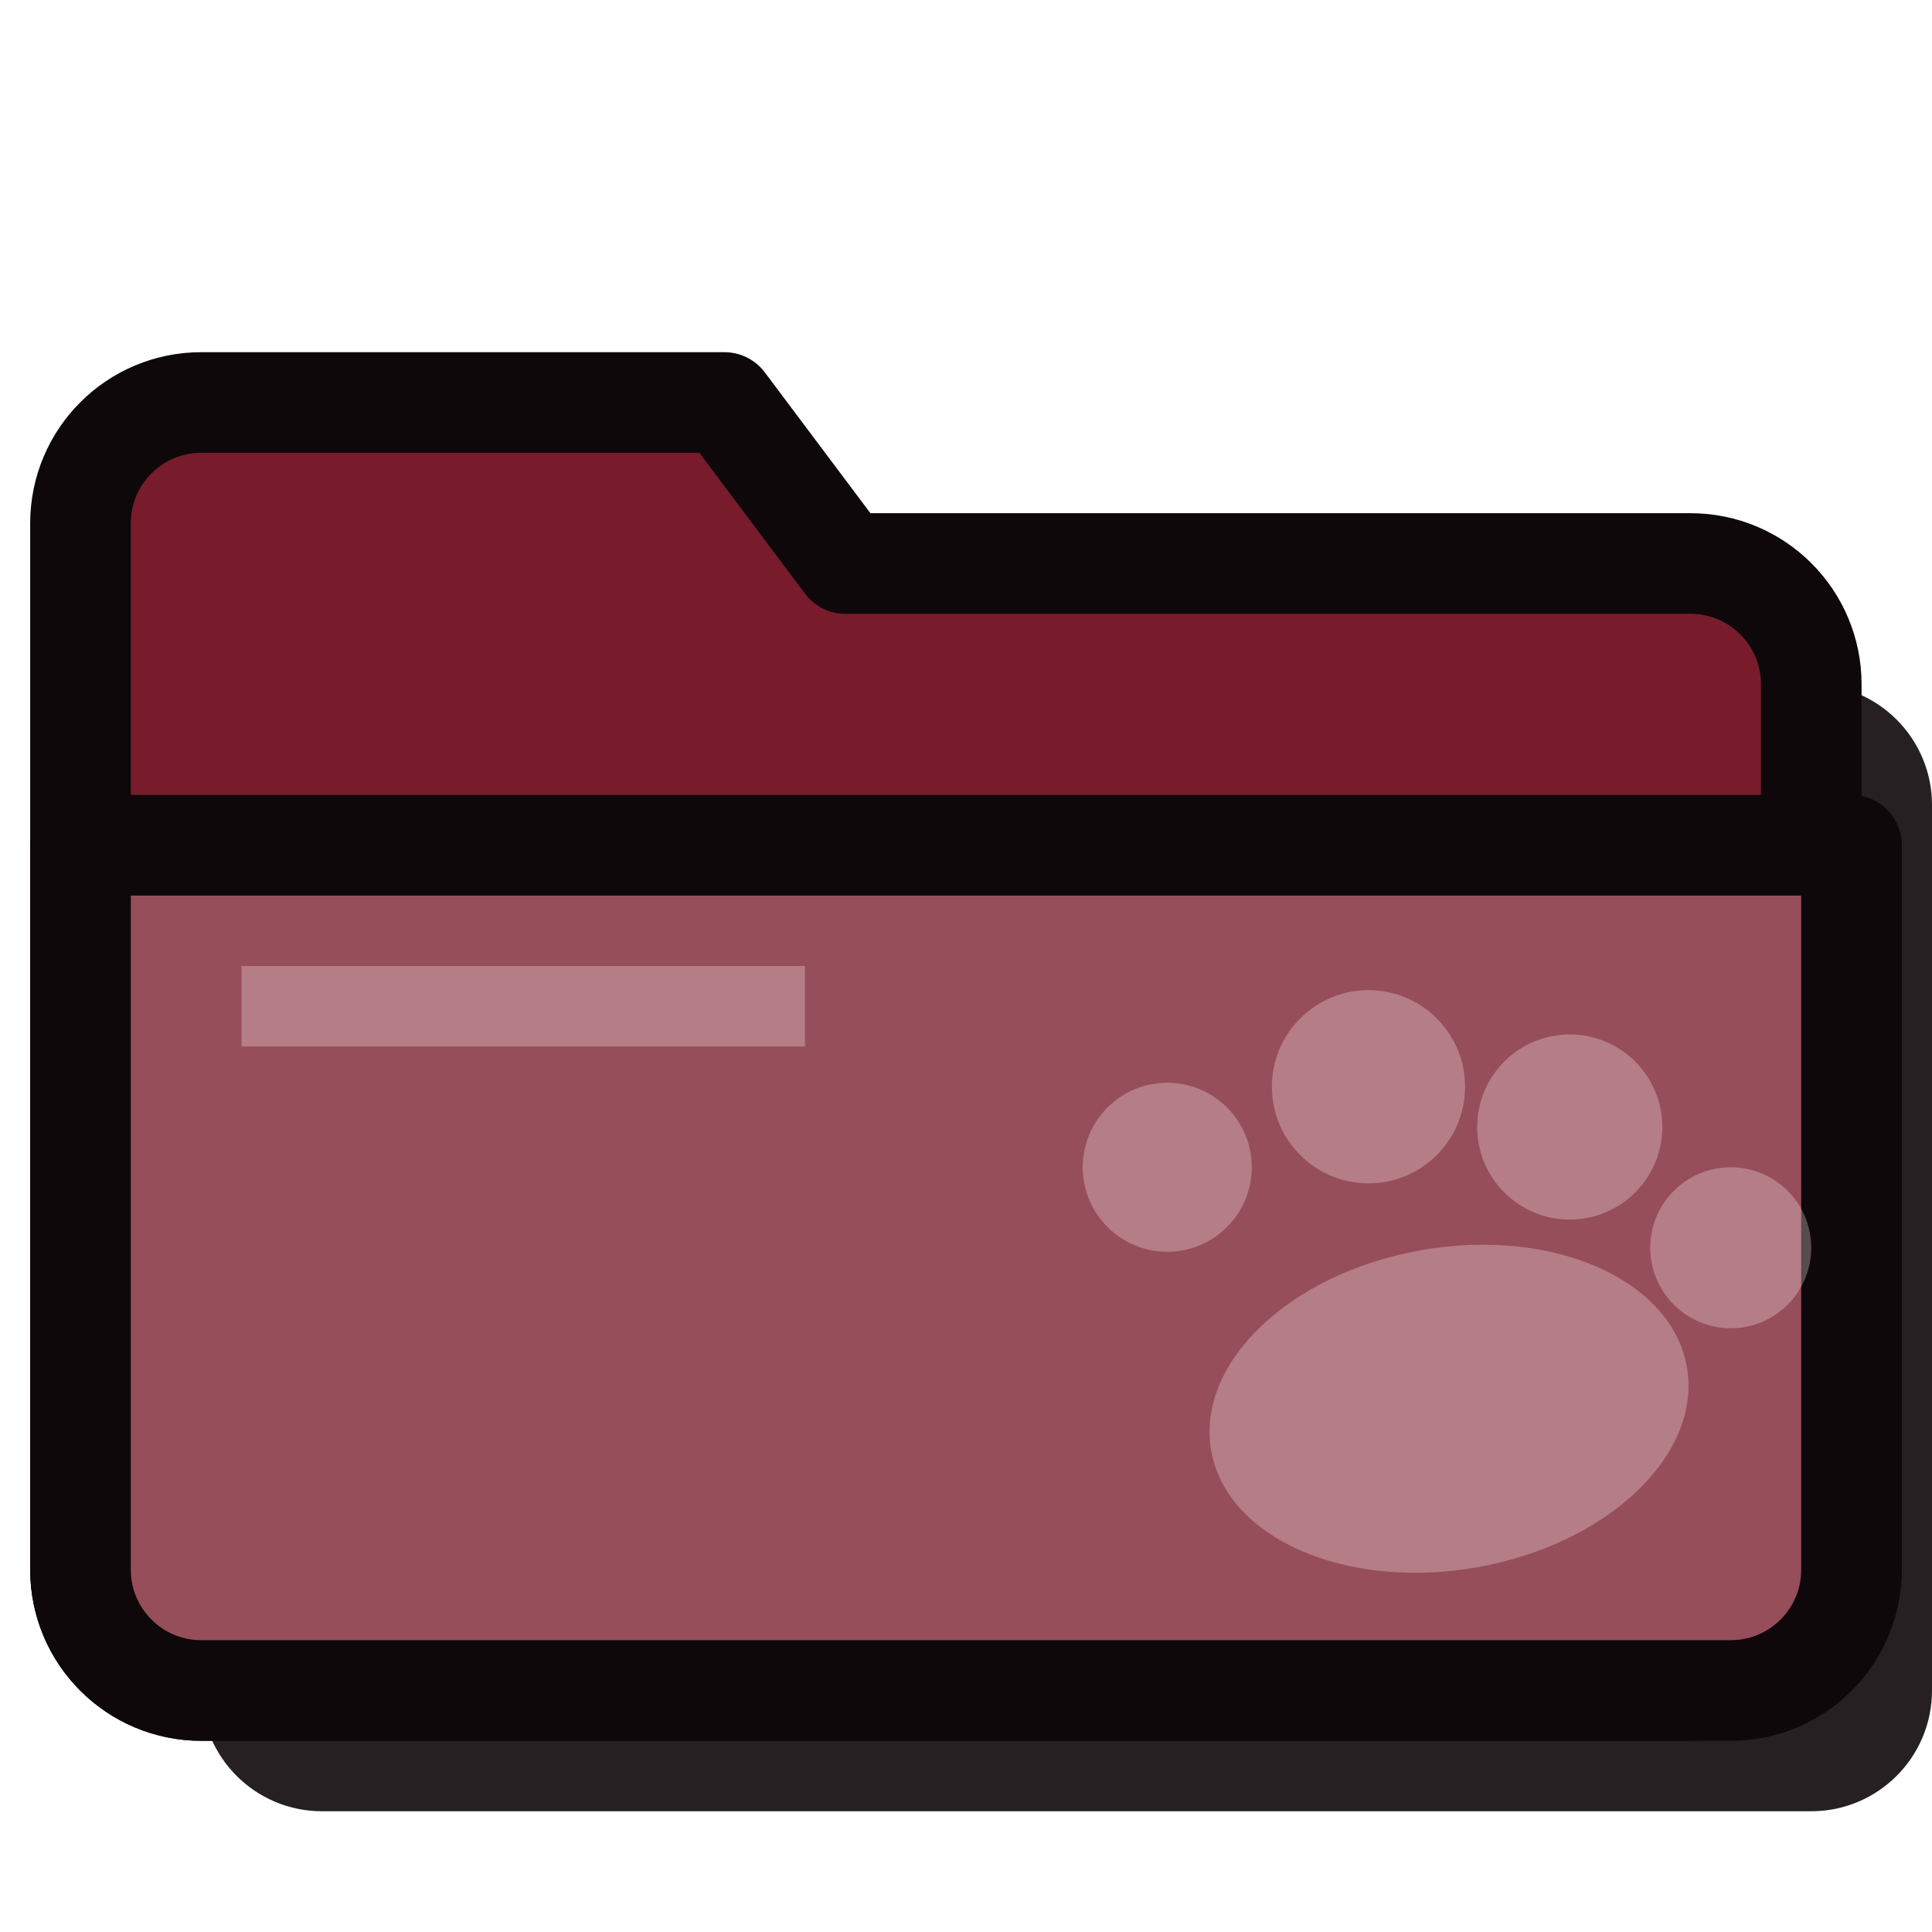
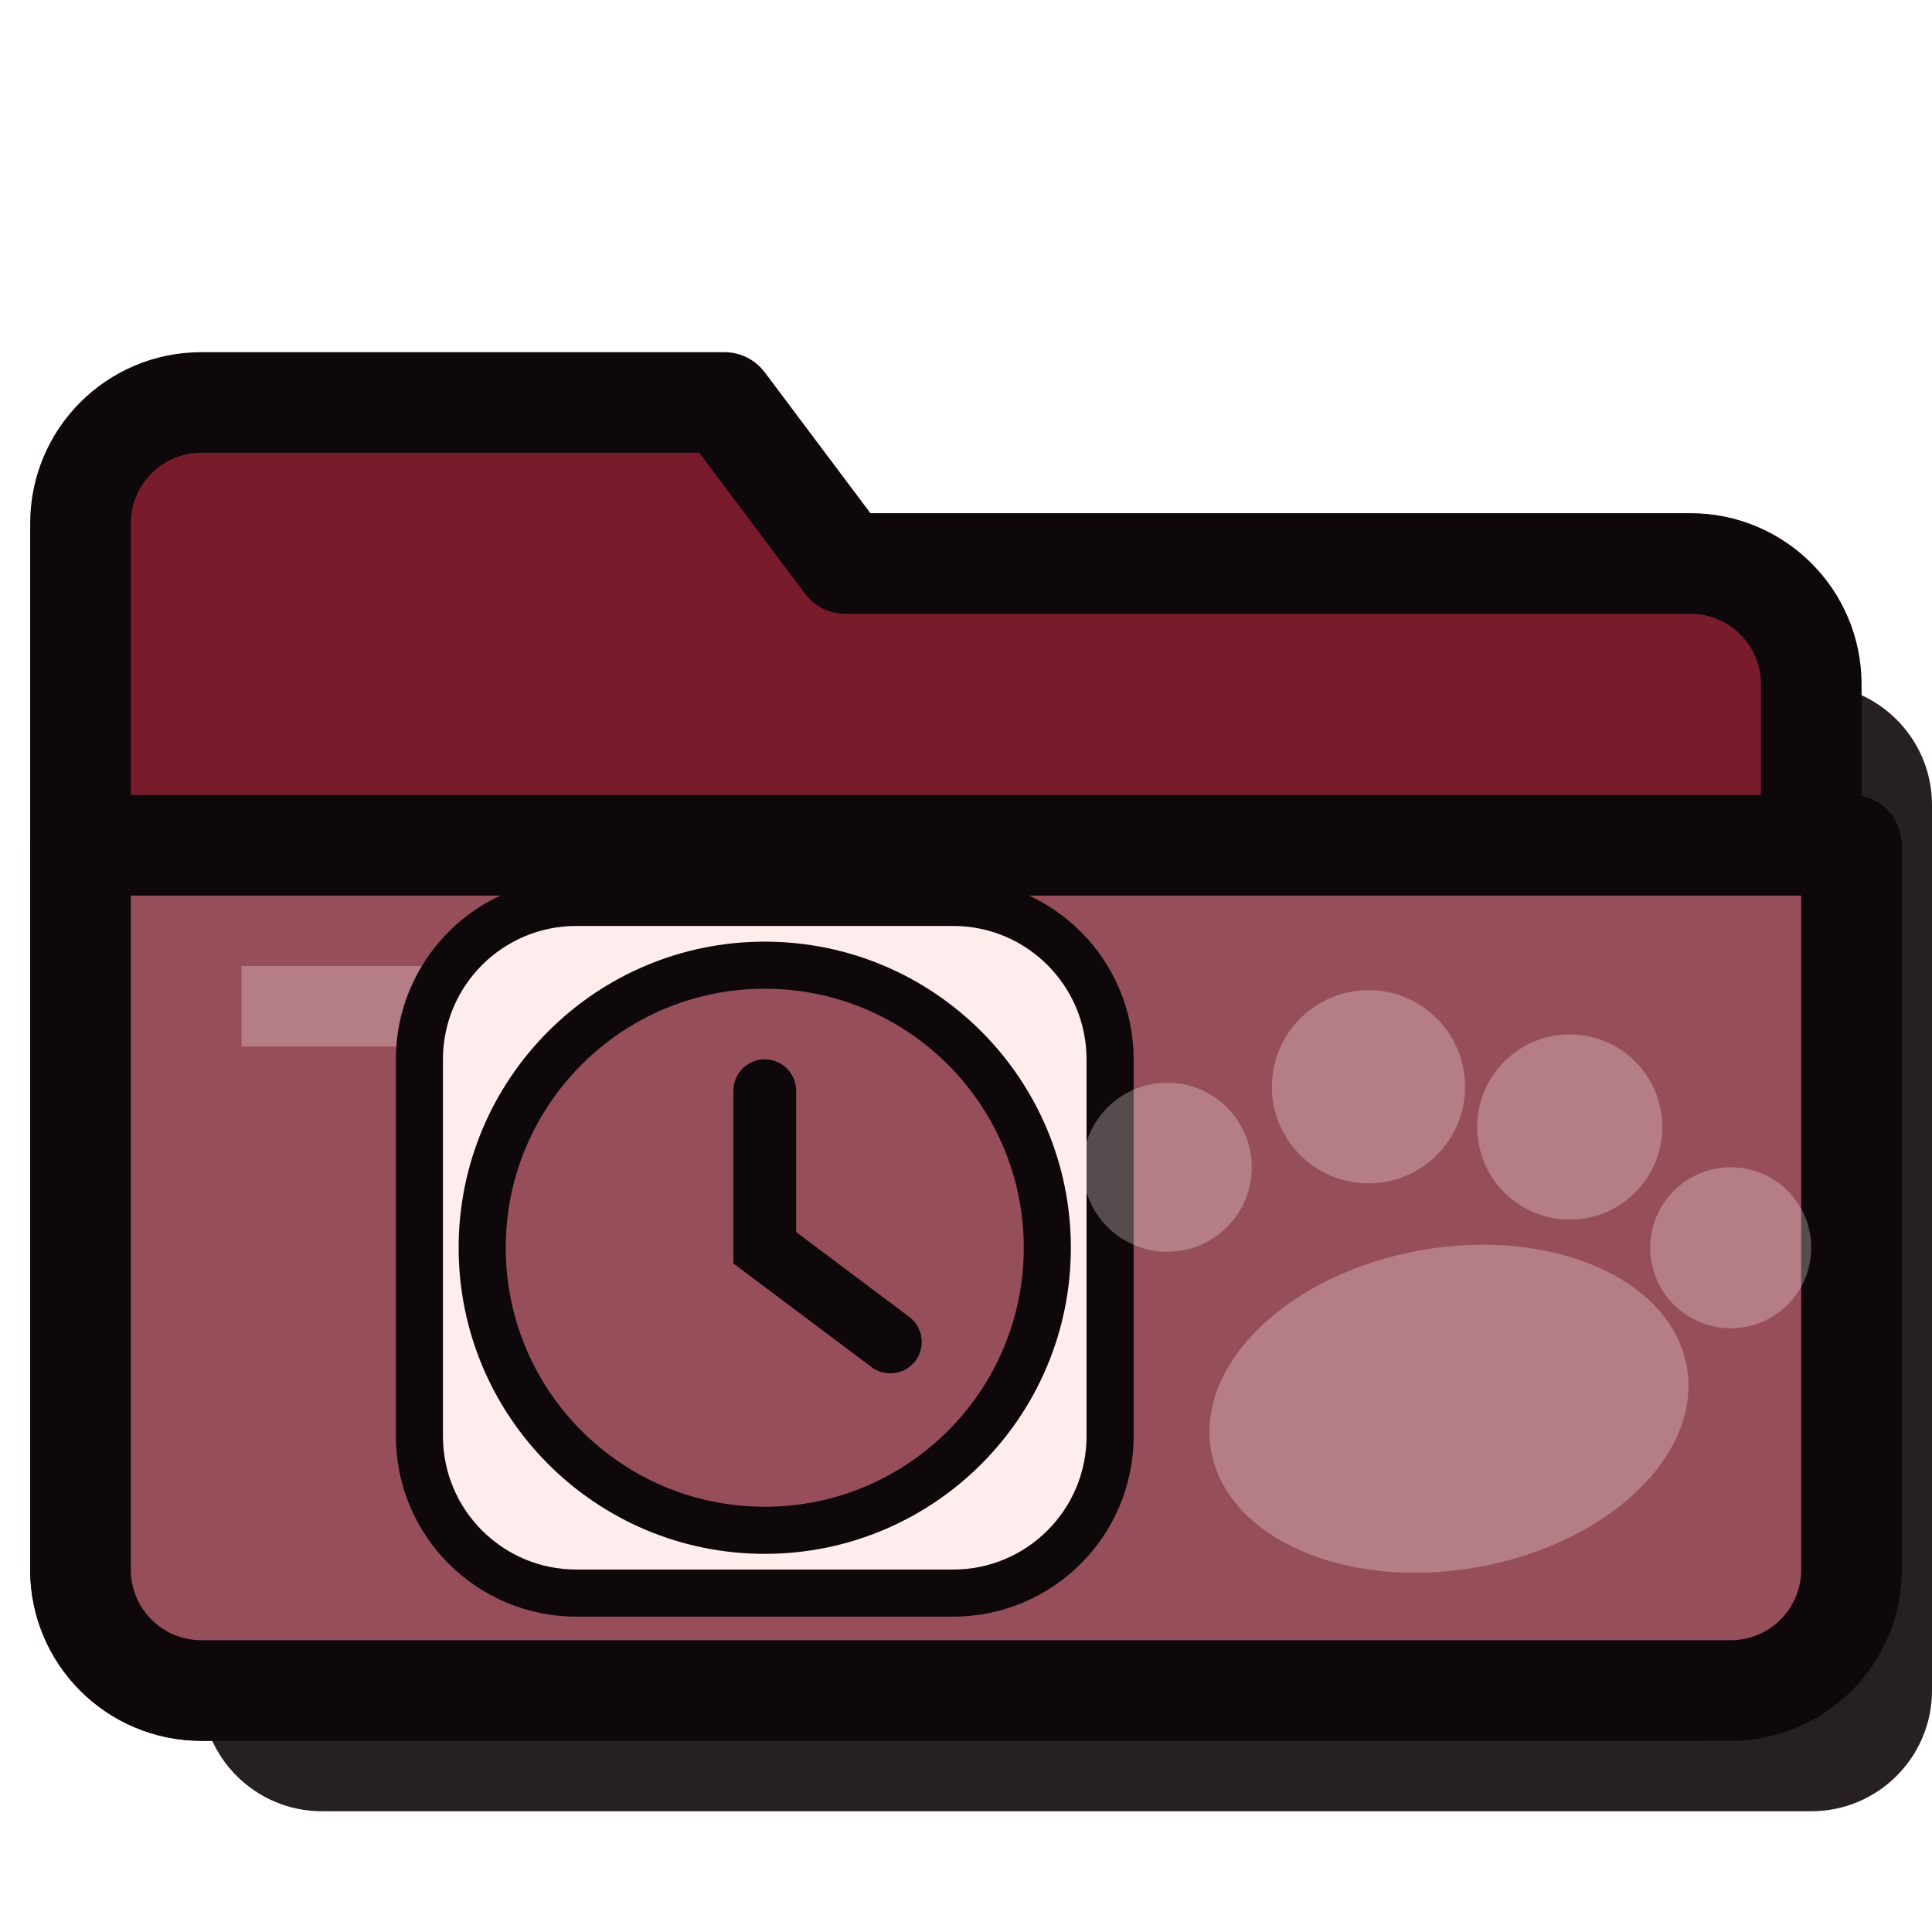
<svg xmlns="http://www.w3.org/2000/svg" width="48" height="48" viewBox="0 0 48 48">
  <path d="M5 10 H18 L21 14 H42 A3 3 0 0 1 45 17 V39 A3 3 0 0 1 42 42 H5 A3 3 0 0 1 2 39 V13 A3 3 0 0 1 5 10 Z" transform="translate(3 3)" fill="#0E080B" opacity="0.9" />
  <path d="M5 10 H18 L21 14 H42 A3 3 0 0 1 45 17 V39 A3 3 0 0 1 42 42 H5 A3 3 0 0 1 2 39 V13 A3 3 0 0 1 5 10 Z" fill="#781C2C" stroke="#0E080B" stroke-width="2.5" stroke-linejoin="round" />
  <path d="M2 21 H46 V39 A3 3 0 0 1 43 42 H5 A3 3 0 0 1 2 39 Z" fill="#964E5A" stroke="#0E080B" stroke-width="2.5" stroke-linejoin="round" />
  <path d="M6 24 H20 V26 H6 Z" fill="#FFECEC" opacity="0.30" />
+   <g transform="translate(19 31) scale(0.78)">
+     <rect x="-11" y="-11" width="22" height="22" rx="5" fill="#FFECEC" stroke="#0E080B" stroke-width="1.5" />
+     <circle cx="0" cy="0" r="9" fill="#964E5A" stroke="#0E080B" stroke-width="1.5" />
+     <path d="M0 -5 V0 L4 3" fill="none" stroke="#0E080B" stroke-width="2" stroke-linecap="round" />
+   </g>
  <g fill="#FFECEC" opacity="0.30">
    <circle cx="29" cy="29" r="2.1" />
    <circle cx="34" cy="27" r="2.4" />
    <circle cx="39" cy="28" r="2.3" />
    <circle cx="43" cy="31" r="2.0" />
    <ellipse cx="36" cy="35" rx="6" ry="4" transform="rotate(-10 36 35)" />
  </g>
</svg>
